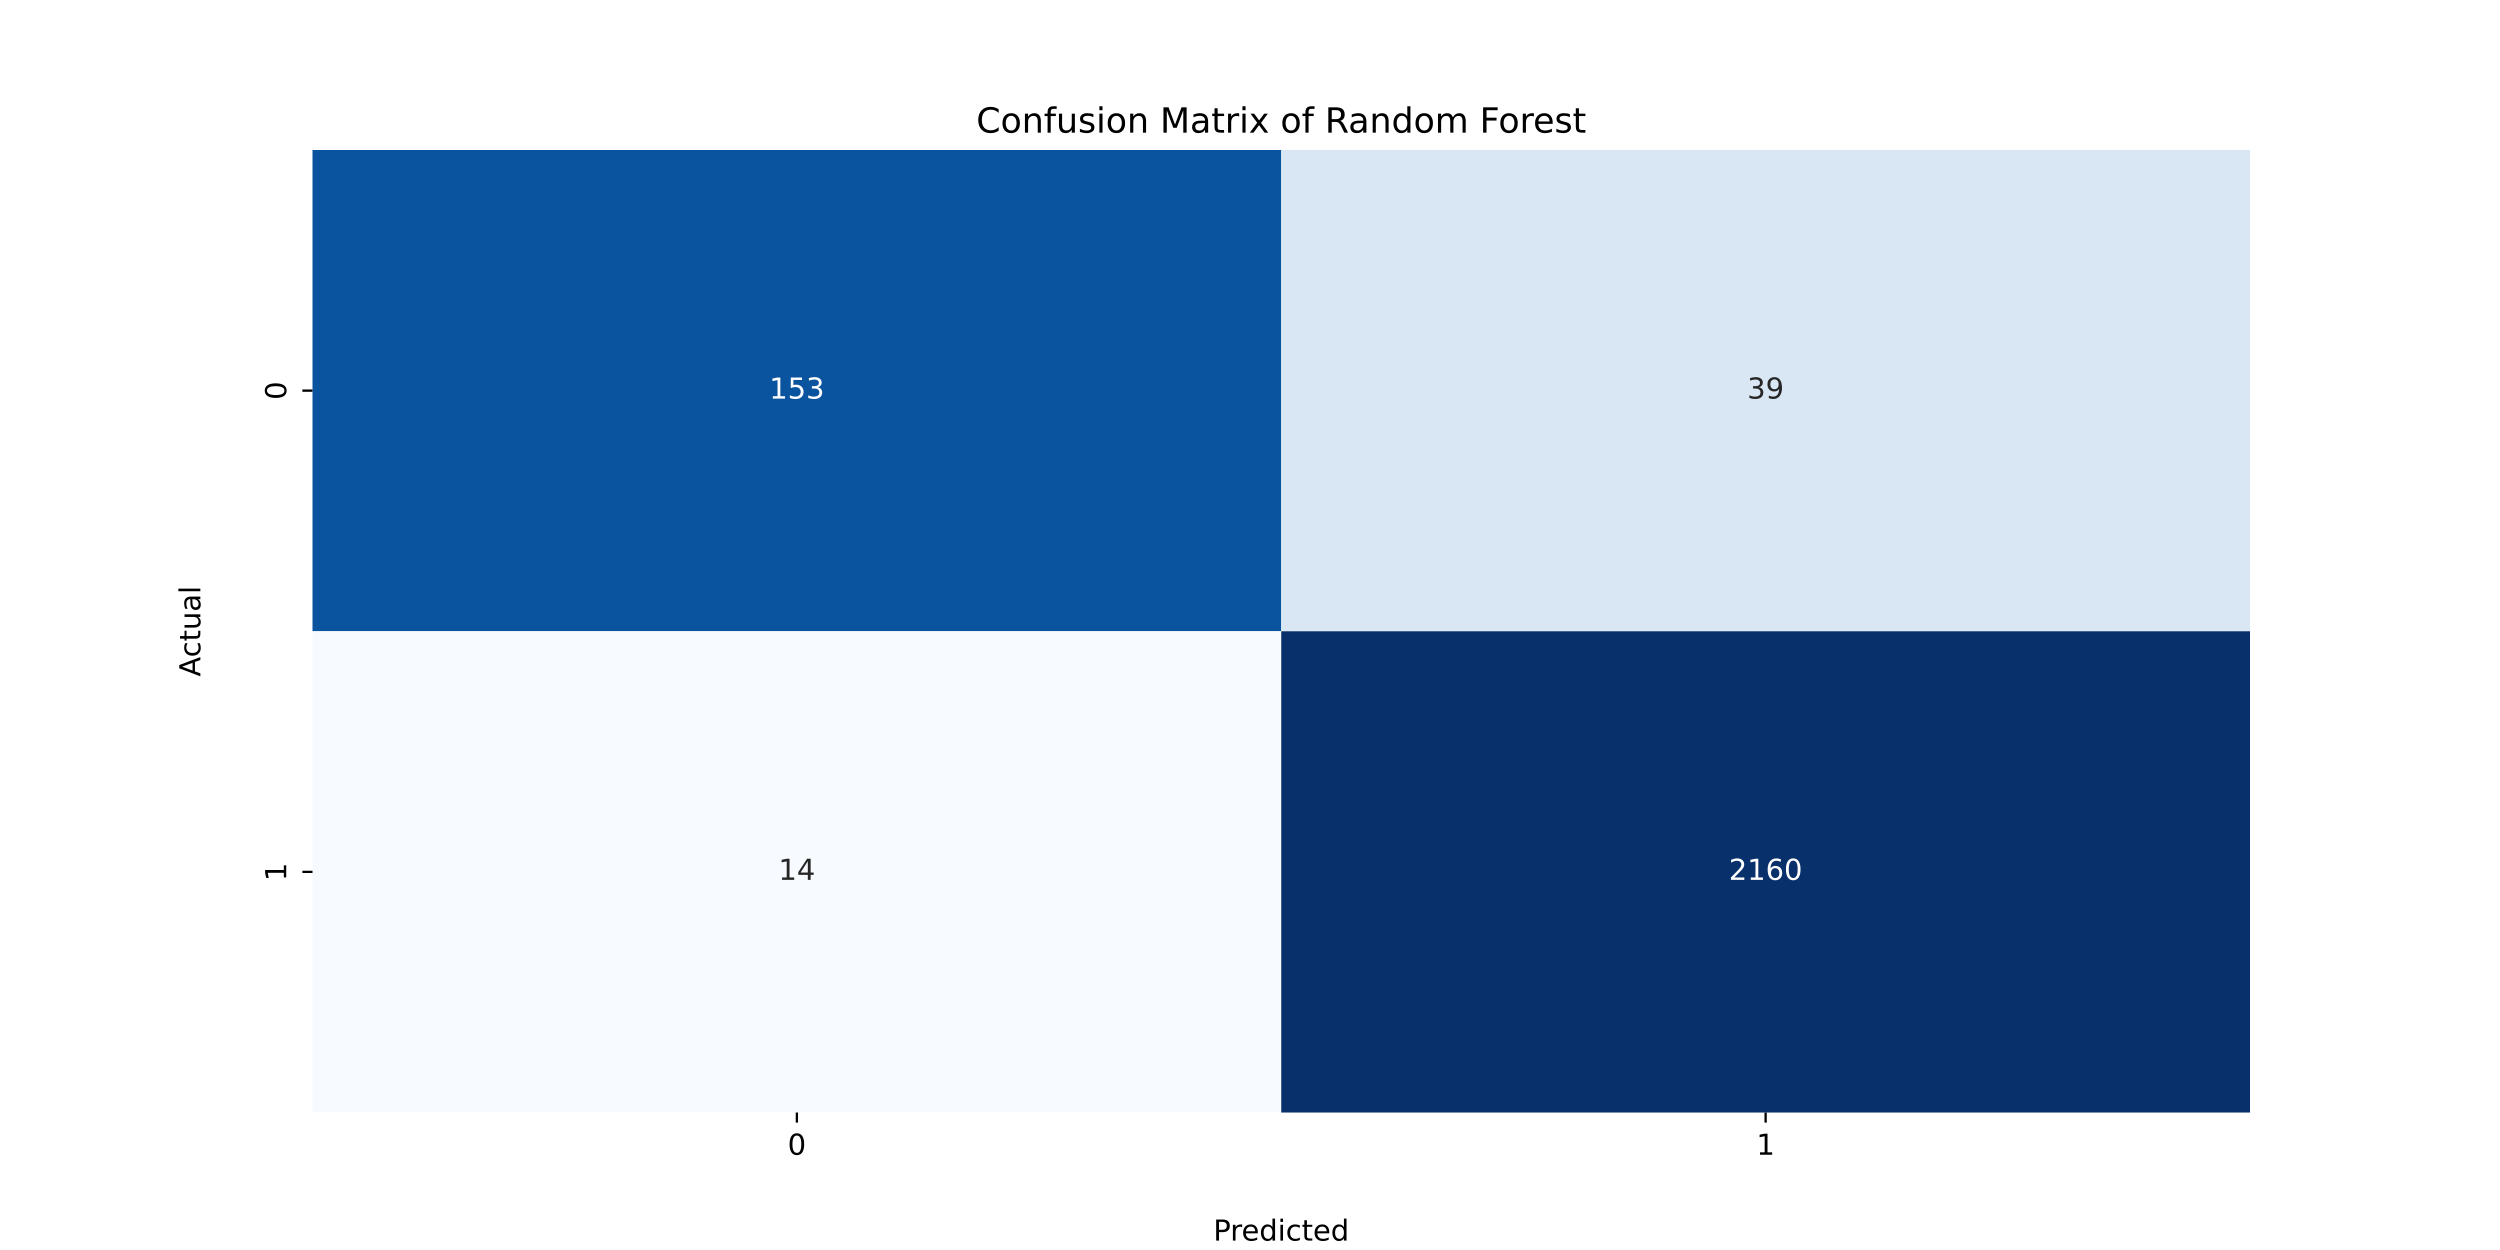
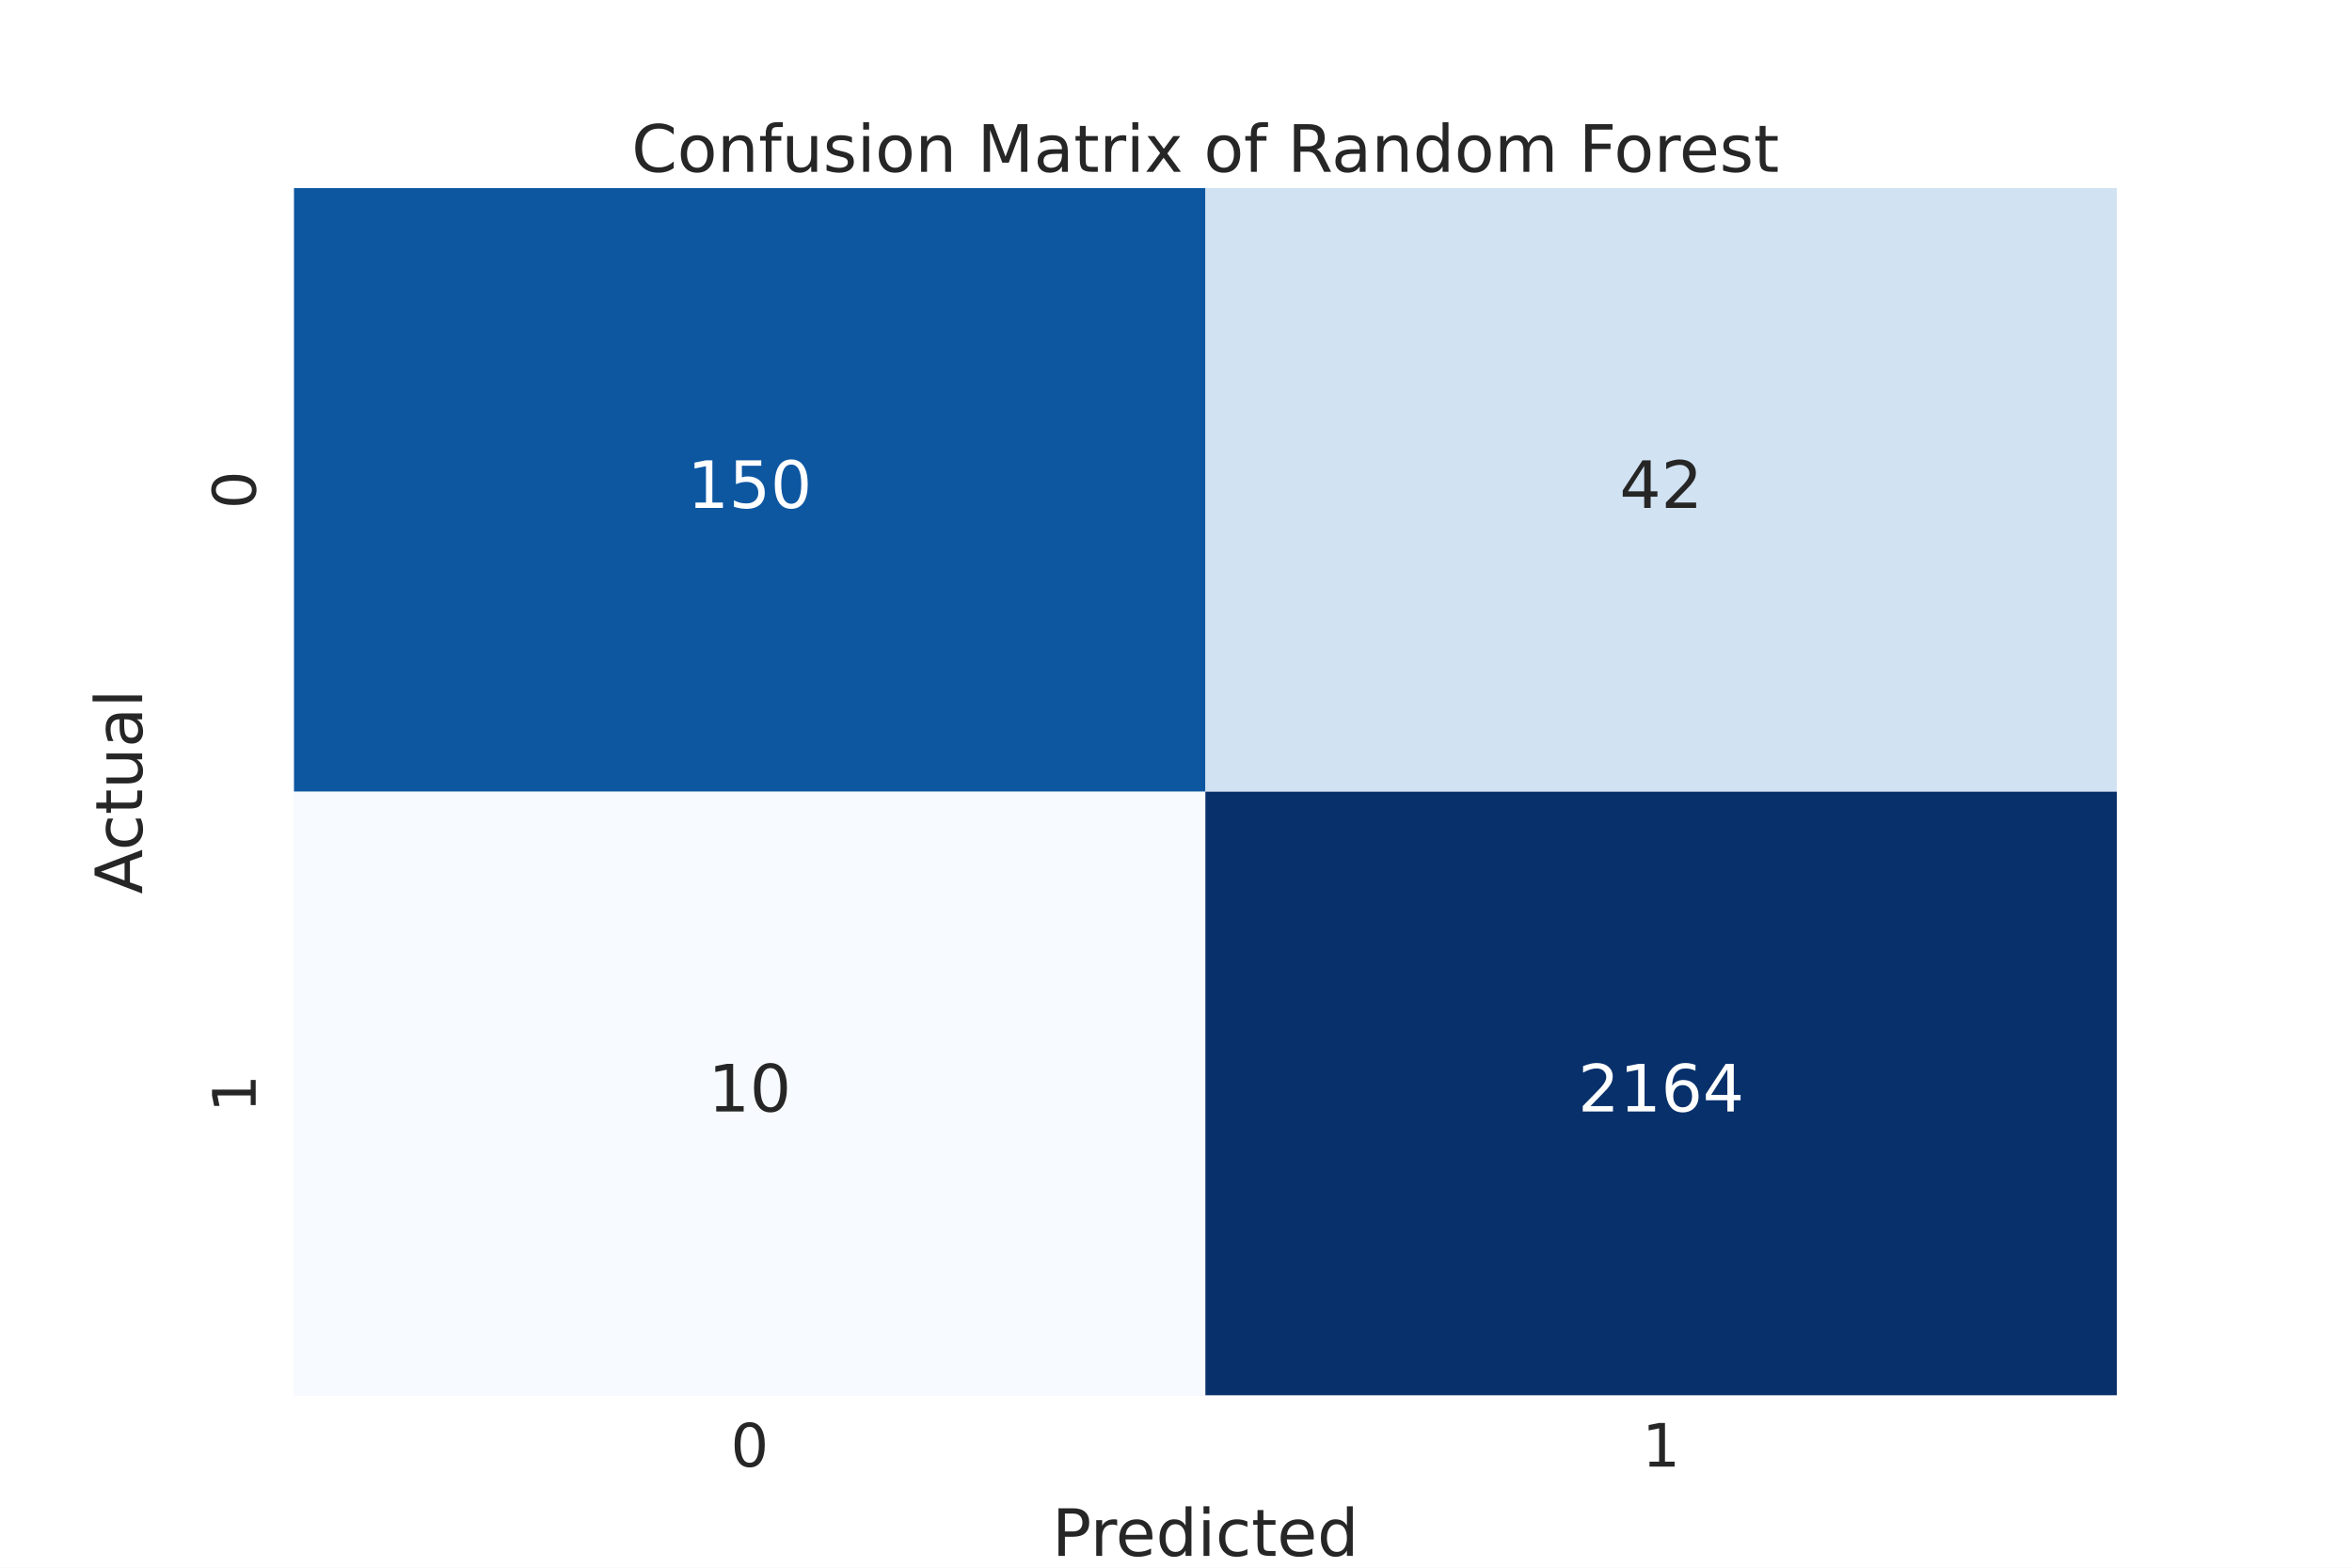
- <svg xmlns="http://www.w3.org/2000/svg" xmlns:xlink="http://www.w3.org/1999/xlink" width="864pt" height="432pt" viewBox="0 0 864 432" version="1.1">
+ <svg xmlns="http://www.w3.org/2000/svg" xmlns:xlink="http://www.w3.org/1999/xlink" width="864pt" height="576pt" viewBox="0 0 864 576" version="1.1">
  <defs>
    <style type="text/css">*{stroke-linejoin: round; stroke-linecap: butt}</style>
  </defs>
  <g id="figure_1">
    <g id="patch_1">
-       <path d="M 0 432  L 864 432  L 864 0  L 0 0  z " style="fill: #ffffff" />
+       <path d="M 0 576  L 864 576  L 864 0  L 0 0  z " style="fill: #ffffff" />
    </g>
    <g id="axes_1">
      <g id="patch_2">
-         <path d="M 108 384.48  L 777.6 384.48  L 777.6 51.84  L 108 51.84  z " style="fill: #ffffff" />
-       </g>
-       <g id="QuadMesh_1">
-         <path d="M 108 51.84  L 442.8 51.84  L 442.8 218.16  L 108 218.16  L 108 51.84  " clip-path="url(#p9da7cc9b73)" style="fill: #0a539e" />
-         <path d="M 442.8 51.84  L 777.6 51.84  L 777.6 218.16  L 442.8 218.16  L 442.8 51.84  " clip-path="url(#p9da7cc9b73)" style="fill: #d9e7f5" />
-         <path d="M 108 218.16  L 442.8 218.16  L 442.8 384.48  L 108 384.48  L 108 218.16  " clip-path="url(#p9da7cc9b73)" style="fill: #f7fbff" />
-         <path d="M 442.8 218.16  L 777.6 218.16  L 777.6 384.48  L 442.8 384.48  L 442.8 218.16  " clip-path="url(#p9da7cc9b73)" style="fill: #08306b" />
+         <path d="M 108 512.64  L 777.6 512.64  L 777.6 69.12  L 108 69.12  z " style="fill: #eaeaf2" />
      </g>
      <g id="matplotlib.axis_1">
        <g id="xtick_1">
-           <g id="line2d_1">
-             <defs>
-               <path id="m70b9eb272b" d="M 0 0  L 0 3.5  " style="stroke: #000000; stroke-width: 0.8" />
-             </defs>
-             <g>
-               <use xlink:href="#m70b9eb272b" x="275.4" y="384.48" style="stroke: #000000; stroke-width: 0.8" />
-             </g>
-           </g>
          <g id="text_1">
-             <g transform="translate(272.2188 399.0784) scale(0.1 -0.1)">
+             <g style="fill: #262626" transform="translate(268.4013 538.8566) scale(0.22 -0.22)">
              <defs>
                <path id="DejaVuSans-30" d="M 2034 4250  Q 1547 4250 1301 3770  Q 1056 3291 1056 2328  Q 1056 1369 1301 889  Q 1547 409 2034 409  Q 2525 409 2770 889  Q 3016 1369 3016 2328  Q 3016 3291 2770 3770  Q 2525 4250 2034 4250  z M 2034 4750  Q 2819 4750 3233 4129  Q 3647 3509 3647 2328  Q 3647 1150 3233 529  Q 2819 -91 2034 -91  Q 1250 -91 836 529  Q 422 1150 422 2328  Q 422 3509 836 4129  Q 1250 4750 2034 4750  z " transform="scale(0.015625)" />
              </defs>
              <use xlink:href="#DejaVuSans-30" />
            </g>
          </g>
        </g>
        <g id="xtick_2">
-           <g id="line2d_2">
-             <g>
-               <use xlink:href="#m70b9eb272b" x="610.2" y="384.48" style="stroke: #000000; stroke-width: 0.8" />
-             </g>
-           </g>
          <g id="text_2">
-             <g transform="translate(607.0187 399.0784) scale(0.1 -0.1)">
+             <g style="fill: #262626" transform="translate(603.2012 538.8566) scale(0.22 -0.22)">
              <defs>
                <path id="DejaVuSans-31" d="M 794 531  L 1825 531  L 1825 4091  L 703 3866  L 703 4441  L 1819 4666  L 2450 4666  L 2450 531  L 3481 531  L 3481 0  L 794 0  L 794 531  z " transform="scale(0.015625)" />
              </defs>
              <use xlink:href="#DejaVuSans-31" />
            </g>
          </g>
        </g>
        <g id="text_3">
-           <g transform="translate(419.3297 428.7566) scale(0.1 -0.1)">
+           <g style="fill: #262626" transform="translate(386.4712 571.6681) scale(0.24 -0.24)">
            <defs>
              <path id="DejaVuSans-50" d="M 1259 4147  L 1259 2394  L 2053 2394  Q 2494 2394 2734 2622  Q 2975 2850 2975 3272  Q 2975 3691 2734 3919  Q 2494 4147 2053 4147  L 1259 4147  z M 628 4666  L 2053 4666  Q 2838 4666 3239 4311  Q 3641 3956 3641 3272  Q 3641 2581 3239 2228  Q 2838 1875 2053 1875  L 1259 1875  L 1259 0  L 628 0  L 628 4666  z " transform="scale(0.015625)" />
              <path id="DejaVuSans-72" d="M 2631 2963  Q 2534 3019 2420 3045  Q 2306 3072 2169 3072  Q 1681 3072 1420 2755  Q 1159 2438 1159 1844  L 1159 0  L 581 0  L 581 3500  L 1159 3500  L 1159 2956  Q 1341 3275 1631 3429  Q 1922 3584 2338 3584  Q 2397 3584 2469 3576  Q 2541 3569 2628 3553  L 2631 2963  z " transform="scale(0.015625)" />
              <path id="DejaVuSans-65" d="M 3597 1894  L 3597 1613  L 953 1613  Q 991 1019 1311 708  Q 1631 397 2203 397  Q 2534 397 2845 478  Q 3156 559 3463 722  L 3463 178  Q 3153 47 2828 -22  Q 2503 -91 2169 -91  Q 1331 -91 842 396  Q 353 884 353 1716  Q 353 2575 817 3079  Q 1281 3584 2069 3584  Q 2775 3584 3186 3129  Q 3597 2675 3597 1894  z M 3022 2063  Q 3016 2534 2758 2815  Q 2500 3097 2075 3097  Q 1594 3097 1305 2825  Q 1016 2553 972 2059  L 3022 2063  z " transform="scale(0.015625)" />
              <path id="DejaVuSans-64" d="M 2906 2969  L 2906 4863  L 3481 4863  L 3481 0  L 2906 0  L 2906 525  Q 2725 213 2448 61  Q 2172 -91 1784 -91  Q 1150 -91 751 415  Q 353 922 353 1747  Q 353 2572 751 3078  Q 1150 3584 1784 3584  Q 2172 3584 2448 3432  Q 2725 3281 2906 2969  z M 947 1747  Q 947 1113 1208 752  Q 1469 391 1925 391  Q 2381 391 2643 752  Q 2906 1113 2906 1747  Q 2906 2381 2643 2742  Q 2381 3103 1925 3103  Q 1469 3103 1208 2742  Q 947 2381 947 1747  z " transform="scale(0.015625)" />
              <path id="DejaVuSans-69" d="M 603 3500  L 1178 3500  L 1178 0  L 603 0  L 603 3500  z M 603 4863  L 1178 4863  L 1178 4134  L 603 4134  L 603 4863  z " transform="scale(0.015625)" />
              <path id="DejaVuSans-63" d="M 3122 3366  L 3122 2828  Q 2878 2963 2633 3030  Q 2388 3097 2138 3097  Q 1578 3097 1268 2742  Q 959 2388 959 1747  Q 959 1106 1268 751  Q 1578 397 2138 397  Q 2388 397 2633 464  Q 2878 531 3122 666  L 3122 134  Q 2881 22 2623 -34  Q 2366 -91 2075 -91  Q 1284 -91 818 406  Q 353 903 353 1747  Q 353 2603 823 3093  Q 1294 3584 2113 3584  Q 2378 3584 2631 3529  Q 2884 3475 3122 3366  z " transform="scale(0.015625)" />
              <path id="DejaVuSans-74" d="M 1172 4494  L 1172 3500  L 2356 3500  L 2356 3053  L 1172 3053  L 1172 1153  Q 1172 725 1289 603  Q 1406 481 1766 481  L 2356 481  L 2356 0  L 1766 0  Q 1100 0 847 248  Q 594 497 594 1153  L 594 3053  L 172 3053  L 172 3500  L 594 3500  L 594 4494  L 1172 4494  z " transform="scale(0.015625)" />
            </defs>
            <use xlink:href="#DejaVuSans-50" />
            <use xlink:href="#DejaVuSans-72" x="58.553" />
            <use xlink:href="#DejaVuSans-65" x="97.416" />
            <use xlink:href="#DejaVuSans-64" x="158.939" />
            <use xlink:href="#DejaVuSans-69" x="222.416" />
            <use xlink:href="#DejaVuSans-63" x="250.199" />
            <use xlink:href="#DejaVuSans-74" x="305.18" />
            <use xlink:href="#DejaVuSans-65" x="344.389" />
            <use xlink:href="#DejaVuSans-64" x="405.912" />
          </g>
        </g>
      </g>
      <g id="matplotlib.axis_2">
        <g id="ytick_1">
-           <g id="line2d_3">
-             <defs>
-               <path id="m09db11fa66" d="M 0 0  L -3.5 0  " style="stroke: #000000; stroke-width: 0.8" />
-             </defs>
-             <g>
-               <use xlink:href="#m09db11fa66" x="108" y="135" style="stroke: #000000; stroke-width: 0.8" />
-             </g>
-           </g>
          <g id="text_4">
-             <g transform="translate(98.92031 138.1813) rotate(-90) scale(0.1 -0.1)">
+             <g style="fill: #262626" transform="translate(93.92469 186.9988) rotate(-90) scale(0.22 -0.22)">
              <use xlink:href="#DejaVuSans-30" />
            </g>
          </g>
        </g>
        <g id="ytick_2">
-           <g id="line2d_4">
-             <g>
-               <use xlink:href="#m09db11fa66" x="108" y="301.32" style="stroke: #000000; stroke-width: 0.8" />
-             </g>
-           </g>
          <g id="text_5">
-             <g transform="translate(98.92031 304.5013) rotate(-90) scale(0.1 -0.1)">
+             <g style="fill: #262626" transform="translate(93.92469 408.7588) rotate(-90) scale(0.22 -0.22)">
              <use xlink:href="#DejaVuSans-31" />
            </g>
          </g>
        </g>
        <g id="text_6">
-           <g transform="translate(69.24219 233.8241) rotate(-90) scale(0.1 -0.1)">
+           <g style="fill: #262626" transform="translate(52.21688 328.4737) rotate(-90) scale(0.24 -0.24)">
            <defs>
              <path id="DejaVuSans-41" d="M 2188 4044  L 1331 1722  L 3047 1722  L 2188 4044  z M 1831 4666  L 2547 4666  L 4325 0  L 3669 0  L 3244 1197  L 1141 1197  L 716 0  L 50 0  L 1831 4666  z " transform="scale(0.015625)" />
              <path id="DejaVuSans-75" d="M 544 1381  L 544 3500  L 1119 3500  L 1119 1403  Q 1119 906 1312 657  Q 1506 409 1894 409  Q 2359 409 2629 706  Q 2900 1003 2900 1516  L 2900 3500  L 3475 3500  L 3475 0  L 2900 0  L 2900 538  Q 2691 219 2414 64  Q 2138 -91 1772 -91  Q 1169 -91 856 284  Q 544 659 544 1381  z M 1991 3584  L 1991 3584  z " transform="scale(0.015625)" />
              <path id="DejaVuSans-61" d="M 2194 1759  Q 1497 1759 1228 1600  Q 959 1441 959 1056  Q 959 750 1161 570  Q 1363 391 1709 391  Q 2188 391 2477 730  Q 2766 1069 2766 1631  L 2766 1759  L 2194 1759  z M 3341 1997  L 3341 0  L 2766 0  L 2766 531  Q 2569 213 2275 61  Q 1981 -91 1556 -91  Q 1019 -91 701 211  Q 384 513 384 1019  Q 384 1609 779 1909  Q 1175 2209 1959 2209  L 2766 2209  L 2766 2266  Q 2766 2663 2505 2880  Q 2244 3097 1772 3097  Q 1472 3097 1187 3025  Q 903 2953 641 2809  L 641 3341  Q 956 3463 1253 3523  Q 1550 3584 1831 3584  Q 2591 3584 2966 3190  Q 3341 2797 3341 1997  z " transform="scale(0.015625)" />
              <path id="DejaVuSans-6c" d="M 603 4863  L 1178 4863  L 1178 0  L 603 0  L 603 4863  z " transform="scale(0.015625)" />
            </defs>
            <use xlink:href="#DejaVuSans-41" />
            <use xlink:href="#DejaVuSans-63" x="66.658" />
            <use xlink:href="#DejaVuSans-74" x="121.639" />
            <use xlink:href="#DejaVuSans-75" x="160.848" />
            <use xlink:href="#DejaVuSans-61" x="224.227" />
            <use xlink:href="#DejaVuSans-6c" x="285.506" />
          </g>
        </g>
      </g>
+       <g id="QuadMesh_1">
+         <path d="M 108 69.12  L 442.8 69.12  L 442.8 290.88  L 108 290.88  L 108 69.12  " clip-path="url(#p5a1026dc96)" style="fill: #0d57a1" />
+         <path d="M 442.8 69.12  L 777.6 69.12  L 777.6 290.88  L 442.8 290.88  L 442.8 69.12  " clip-path="url(#p5a1026dc96)" style="fill: #d1e2f3" />
+         <path d="M 108 290.88  L 442.8 290.88  L 442.8 512.64  L 108 512.64  L 108 290.88  " clip-path="url(#p5a1026dc96)" style="fill: #f7fbff" />
+         <path d="M 442.8 290.88  L 777.6 290.88  L 777.6 512.64  L 442.8 512.64  L 442.8 290.88  " clip-path="url(#p5a1026dc96)" style="fill: #08306b" />
+       </g>
      <g id="text_7">
-         <g style="fill: #ffffff" transform="translate(265.8562 137.7594) scale(0.1 -0.1)">
+         <g style="fill: #ffffff" transform="translate(252.495 186.6225) scale(0.24 -0.24)">
          <defs>
            <path id="DejaVuSans-35" d="M 691 4666  L 3169 4666  L 3169 4134  L 1269 4134  L 1269 2991  Q 1406 3038 1543 3061  Q 1681 3084 1819 3084  Q 2600 3084 3056 2656  Q 3513 2228 3513 1497  Q 3513 744 3044 326  Q 2575 -91 1722 -91  Q 1428 -91 1123 -41  Q 819 9 494 109  L 494 744  Q 775 591 1075 516  Q 1375 441 1709 441  Q 2250 441 2565 725  Q 2881 1009 2881 1497  Q 2881 1984 2565 2268  Q 2250 2553 1709 2553  Q 1456 2553 1204 2497  Q 953 2441 691 2322  L 691 4666  z " transform="scale(0.015625)" />
-             <path id="DejaVuSans-33" d="M 2597 2516  Q 3050 2419 3304 2112  Q 3559 1806 3559 1356  Q 3559 666 3084 287  Q 2609 -91 1734 -91  Q 1441 -91 1130 -33  Q 819 25 488 141  L 488 750  Q 750 597 1062 519  Q 1375 441 1716 441  Q 2309 441 2620 675  Q 2931 909 2931 1356  Q 2931 1769 2642 2001  Q 2353 2234 1838 2234  L 1294 2234  L 1294 2753  L 1863 2753  Q 2328 2753 2575 2939  Q 2822 3125 2822 3475  Q 2822 3834 2567 4026  Q 2313 4219 1838 4219  Q 1578 4219 1281 4162  Q 984 4106 628 3988  L 628 4550  Q 988 4650 1302 4700  Q 1616 4750 1894 4750  Q 2613 4750 3031 4423  Q 3450 4097 3450 3541  Q 3450 3153 3228 2886  Q 3006 2619 2597 2516  z " transform="scale(0.015625)" />
          </defs>
          <use xlink:href="#DejaVuSans-31" />
          <use xlink:href="#DejaVuSans-35" x="63.623" />
-           <use xlink:href="#DejaVuSans-33" x="127.246" />
+           <use xlink:href="#DejaVuSans-30" x="127.246" />
        </g>
      </g>
      <g id="text_8">
-         <g style="fill: #262626" transform="translate(603.8375 137.7594) scale(0.1 -0.1)">
+         <g style="fill: #262626" transform="translate(594.93 186.6225) scale(0.24 -0.24)">
          <defs>
-             <path id="DejaVuSans-39" d="M 703 97  L 703 672  Q 941 559 1184 500  Q 1428 441 1663 441  Q 2288 441 2617 861  Q 2947 1281 2994 2138  Q 2813 1869 2534 1725  Q 2256 1581 1919 1581  Q 1219 1581 811 2004  Q 403 2428 403 3163  Q 403 3881 828 4315  Q 1253 4750 1959 4750  Q 2769 4750 3195 4129  Q 3622 3509 3622 2328  Q 3622 1225 3098 567  Q 2575 -91 1691 -91  Q 1453 -91 1209 -44  Q 966 3 703 97  z M 1959 2075  Q 2384 2075 2632 2365  Q 2881 2656 2881 3163  Q 2881 3666 2632 3958  Q 2384 4250 1959 4250  Q 1534 4250 1286 3958  Q 1038 3666 1038 3163  Q 1038 2656 1286 2365  Q 1534 2075 1959 2075  z " transform="scale(0.015625)" />
+             <path id="DejaVuSans-34" d="M 2419 4116  L 825 1625  L 2419 1625  L 2419 4116  z M 2253 4666  L 3047 4666  L 3047 1625  L 3713 1625  L 3713 1100  L 3047 1100  L 3047 0  L 2419 0  L 2419 1100  L 313 1100  L 313 1709  L 2253 4666  z " transform="scale(0.015625)" />
+             <path id="DejaVuSans-32" d="M 1228 531  L 3431 531  L 3431 0  L 469 0  L 469 531  Q 828 903 1448 1529  Q 2069 2156 2228 2338  Q 2531 2678 2651 2914  Q 2772 3150 2772 3378  Q 2772 3750 2511 3984  Q 2250 4219 1831 4219  Q 1534 4219 1204 4116  Q 875 4013 500 3803  L 500 4441  Q 881 4594 1212 4672  Q 1544 4750 1819 4750  Q 2544 4750 2975 4387  Q 3406 4025 3406 3419  Q 3406 3131 3298 2873  Q 3191 2616 2906 2266  Q 2828 2175 2409 1742  Q 1991 1309 1228 531  z " transform="scale(0.015625)" />
          </defs>
-           <use xlink:href="#DejaVuSans-33" />
-           <use xlink:href="#DejaVuSans-39" x="63.623" />
+           <use xlink:href="#DejaVuSans-34" />
+           <use xlink:href="#DejaVuSans-32" x="63.623" />
        </g>
      </g>
      <g id="text_9">
-         <g style="fill: #262626" transform="translate(269.0375 304.0794) scale(0.1 -0.1)">
-           <defs>
-             <path id="DejaVuSans-34" d="M 2419 4116  L 825 1625  L 2419 1625  L 2419 4116  z M 2253 4666  L 3047 4666  L 3047 1625  L 3713 1625  L 3713 1100  L 3047 1100  L 3047 0  L 2419 0  L 2419 1100  L 313 1100  L 313 1709  L 2253 4666  z " transform="scale(0.015625)" />
-           </defs>
+         <g style="fill: #262626" transform="translate(260.13 408.3825) scale(0.24 -0.24)">
          <use xlink:href="#DejaVuSans-31" />
-           <use xlink:href="#DejaVuSans-34" x="63.623" />
+           <use xlink:href="#DejaVuSans-30" x="63.623" />
        </g>
      </g>
      <g id="text_10">
-         <g style="fill: #ffffff" transform="translate(597.475 304.0794) scale(0.1 -0.1)">
+         <g style="fill: #ffffff" transform="translate(579.66 408.3825) scale(0.24 -0.24)">
          <defs>
-             <path id="DejaVuSans-32" d="M 1228 531  L 3431 531  L 3431 0  L 469 0  L 469 531  Q 828 903 1448 1529  Q 2069 2156 2228 2338  Q 2531 2678 2651 2914  Q 2772 3150 2772 3378  Q 2772 3750 2511 3984  Q 2250 4219 1831 4219  Q 1534 4219 1204 4116  Q 875 4013 500 3803  L 500 4441  Q 881 4594 1212 4672  Q 1544 4750 1819 4750  Q 2544 4750 2975 4387  Q 3406 4025 3406 3419  Q 3406 3131 3298 2873  Q 3191 2616 2906 2266  Q 2828 2175 2409 1742  Q 1991 1309 1228 531  z " transform="scale(0.015625)" />
            <path id="DejaVuSans-36" d="M 2113 2584  Q 1688 2584 1439 2293  Q 1191 2003 1191 1497  Q 1191 994 1439 701  Q 1688 409 2113 409  Q 2538 409 2786 701  Q 3034 994 3034 1497  Q 3034 2003 2786 2293  Q 2538 2584 2113 2584  z M 3366 4563  L 3366 3988  Q 3128 4100 2886 4159  Q 2644 4219 2406 4219  Q 1781 4219 1451 3797  Q 1122 3375 1075 2522  Q 1259 2794 1537 2939  Q 1816 3084 2150 3084  Q 2853 3084 3261 2657  Q 3669 2231 3669 1497  Q 3669 778 3244 343  Q 2819 -91 2113 -91  Q 1303 -91 875 529  Q 447 1150 447 2328  Q 447 3434 972 4092  Q 1497 4750 2381 4750  Q 2619 4750 2861 4703  Q 3103 4656 3366 4563  z " transform="scale(0.015625)" />
          </defs>
          <use xlink:href="#DejaVuSans-32" />
          <use xlink:href="#DejaVuSans-31" x="63.623" />
          <use xlink:href="#DejaVuSans-36" x="127.246" />
-           <use xlink:href="#DejaVuSans-30" x="190.869" />
+           <use xlink:href="#DejaVuSans-34" x="190.869" />
        </g>
      </g>
      <g id="text_11">
-         <g transform="translate(337.41 45.84) scale(0.12 -0.12)">
+         <g style="fill: #262626" transform="translate(232.02 63.12) scale(0.24 -0.24)">
          <defs>
            <path id="DejaVuSans-43" d="M 4122 4306  L 4122 3641  Q 3803 3938 3442 4084  Q 3081 4231 2675 4231  Q 1875 4231 1450 3742  Q 1025 3253 1025 2328  Q 1025 1406 1450 917  Q 1875 428 2675 428  Q 3081 428 3442 575  Q 3803 722 4122 1019  L 4122 359  Q 3791 134 3420 21  Q 3050 -91 2638 -91  Q 1578 -91 968 557  Q 359 1206 359 2328  Q 359 3453 968 4101  Q 1578 4750 2638 4750  Q 3056 4750 3426 4639  Q 3797 4528 4122 4306  z " transform="scale(0.015625)" />
            <path id="DejaVuSans-6f" d="M 1959 3097  Q 1497 3097 1228 2736  Q 959 2375 959 1747  Q 959 1119 1226 758  Q 1494 397 1959 397  Q 2419 397 2687 759  Q 2956 1122 2956 1747  Q 2956 2369 2687 2733  Q 2419 3097 1959 3097  z M 1959 3584  Q 2709 3584 3137 3096  Q 3566 2609 3566 1747  Q 3566 888 3137 398  Q 2709 -91 1959 -91  Q 1206 -91 779 398  Q 353 888 353 1747  Q 353 2609 779 3096  Q 1206 3584 1959 3584  z " transform="scale(0.015625)" />
            <path id="DejaVuSans-6e" d="M 3513 2113  L 3513 0  L 2938 0  L 2938 2094  Q 2938 2591 2744 2837  Q 2550 3084 2163 3084  Q 1697 3084 1428 2787  Q 1159 2491 1159 1978  L 1159 0  L 581 0  L 581 3500  L 1159 3500  L 1159 2956  Q 1366 3272 1645 3428  Q 1925 3584 2291 3584  Q 2894 3584 3203 3211  Q 3513 2838 3513 2113  z " transform="scale(0.015625)" />
            <path id="DejaVuSans-66" d="M 2375 4863  L 2375 4384  L 1825 4384  Q 1516 4384 1395 4259  Q 1275 4134 1275 3809  L 1275 3500  L 2222 3500  L 2222 3053  L 1275 3053  L 1275 0  L 697 0  L 697 3053  L 147 3053  L 147 3500  L 697 3500  L 697 3744  Q 697 4328 969 4595  Q 1241 4863 1831 4863  L 2375 4863  z " transform="scale(0.015625)" />
            <path id="DejaVuSans-73" d="M 2834 3397  L 2834 2853  Q 2591 2978 2328 3040  Q 2066 3103 1784 3103  Q 1356 3103 1142 2972  Q 928 2841 928 2578  Q 928 2378 1081 2264  Q 1234 2150 1697 2047  L 1894 2003  Q 2506 1872 2764 1633  Q 3022 1394 3022 966  Q 3022 478 2636 193  Q 2250 -91 1575 -91  Q 1294 -91 989 -36  Q 684 19 347 128  L 347 722  Q 666 556 975 473  Q 1284 391 1588 391  Q 1994 391 2212 530  Q 2431 669 2431 922  Q 2431 1156 2273 1281  Q 2116 1406 1581 1522  L 1381 1569  Q 847 1681 609 1914  Q 372 2147 372 2553  Q 372 3047 722 3315  Q 1072 3584 1716 3584  Q 2034 3584 2315 3537  Q 2597 3491 2834 3397  z " transform="scale(0.015625)" />
            <path id="DejaVuSans-20" transform="scale(0.015625)" />
            <path id="DejaVuSans-4d" d="M 628 4666  L 1569 4666  L 2759 1491  L 3956 4666  L 4897 4666  L 4897 0  L 4281 0  L 4281 4097  L 3078 897  L 2444 897  L 1241 4097  L 1241 0  L 628 0  L 628 4666  z " transform="scale(0.015625)" />
            <path id="DejaVuSans-78" d="M 3513 3500  L 2247 1797  L 3578 0  L 2900 0  L 1881 1375  L 863 0  L 184 0  L 1544 1831  L 300 3500  L 978 3500  L 1906 2253  L 2834 3500  L 3513 3500  z " transform="scale(0.015625)" />
            <path id="DejaVuSans-52" d="M 2841 2188  Q 3044 2119 3236 1894  Q 3428 1669 3622 1275  L 4263 0  L 3584 0  L 2988 1197  Q 2756 1666 2539 1819  Q 2322 1972 1947 1972  L 1259 1972  L 1259 0  L 628 0  L 628 4666  L 2053 4666  Q 2853 4666 3247 4331  Q 3641 3997 3641 3322  Q 3641 2881 3436 2590  Q 3231 2300 2841 2188  z M 1259 4147  L 1259 2491  L 2053 2491  Q 2509 2491 2742 2702  Q 2975 2913 2975 3322  Q 2975 3731 2742 3939  Q 2509 4147 2053 4147  L 1259 4147  z " transform="scale(0.015625)" />
            <path id="DejaVuSans-6d" d="M 3328 2828  Q 3544 3216 3844 3400  Q 4144 3584 4550 3584  Q 5097 3584 5394 3201  Q 5691 2819 5691 2113  L 5691 0  L 5113 0  L 5113 2094  Q 5113 2597 4934 2840  Q 4756 3084 4391 3084  Q 3944 3084 3684 2787  Q 3425 2491 3425 1978  L 3425 0  L 2847 0  L 2847 2094  Q 2847 2600 2669 2842  Q 2491 3084 2119 3084  Q 1678 3084 1418 2786  Q 1159 2488 1159 1978  L 1159 0  L 581 0  L 581 3500  L 1159 3500  L 1159 2956  Q 1356 3278 1631 3431  Q 1906 3584 2284 3584  Q 2666 3584 2933 3390  Q 3200 3197 3328 2828  z " transform="scale(0.015625)" />
            <path id="DejaVuSans-46" d="M 628 4666  L 3309 4666  L 3309 4134  L 1259 4134  L 1259 2759  L 3109 2759  L 3109 2228  L 1259 2228  L 1259 0  L 628 0  L 628 4666  z " transform="scale(0.015625)" />
          </defs>
          <use xlink:href="#DejaVuSans-43" />
          <use xlink:href="#DejaVuSans-6f" x="69.824" />
          <use xlink:href="#DejaVuSans-6e" x="131.006" />
          <use xlink:href="#DejaVuSans-66" x="194.385" />
          <use xlink:href="#DejaVuSans-75" x="229.59" />
          <use xlink:href="#DejaVuSans-73" x="292.969" />
          <use xlink:href="#DejaVuSans-69" x="345.068" />
          <use xlink:href="#DejaVuSans-6f" x="372.852" />
          <use xlink:href="#DejaVuSans-6e" x="434.033" />
          <use xlink:href="#DejaVuSans-20" x="497.412" />
          <use xlink:href="#DejaVuSans-4d" x="529.199" />
          <use xlink:href="#DejaVuSans-61" x="615.479" />
          <use xlink:href="#DejaVuSans-74" x="676.758" />
          <use xlink:href="#DejaVuSans-72" x="715.967" />
          <use xlink:href="#DejaVuSans-69" x="757.08" />
          <use xlink:href="#DejaVuSans-78" x="784.863" />
          <use xlink:href="#DejaVuSans-20" x="844.043" />
          <use xlink:href="#DejaVuSans-6f" x="875.83" />
          <use xlink:href="#DejaVuSans-66" x="937.012" />
          <use xlink:href="#DejaVuSans-20" x="972.217" />
          <use xlink:href="#DejaVuSans-52" x="1004.004" />
          <use xlink:href="#DejaVuSans-61" x="1071.236" />
          <use xlink:href="#DejaVuSans-6e" x="1132.516" />
          <use xlink:href="#DejaVuSans-64" x="1195.895" />
          <use xlink:href="#DejaVuSans-6f" x="1259.371" />
          <use xlink:href="#DejaVuSans-6d" x="1320.553" />
          <use xlink:href="#DejaVuSans-20" x="1417.965" />
          <use xlink:href="#DejaVuSans-46" x="1449.752" />
          <use xlink:href="#DejaVuSans-6f" x="1503.646" />
          <use xlink:href="#DejaVuSans-72" x="1564.828" />
          <use xlink:href="#DejaVuSans-65" x="1603.691" />
          <use xlink:href="#DejaVuSans-73" x="1665.215" />
          <use xlink:href="#DejaVuSans-74" x="1717.314" />
        </g>
      </g>
    </g>
  </g>
  <defs>
-     <clipPath id="p9da7cc9b73">
-       <rect x="108" y="51.84" width="669.6" height="332.64" />
+     <clipPath id="p5a1026dc96">
+       <rect x="108" y="69.12" width="669.6" height="443.52" />
    </clipPath>
  </defs>
</svg>
